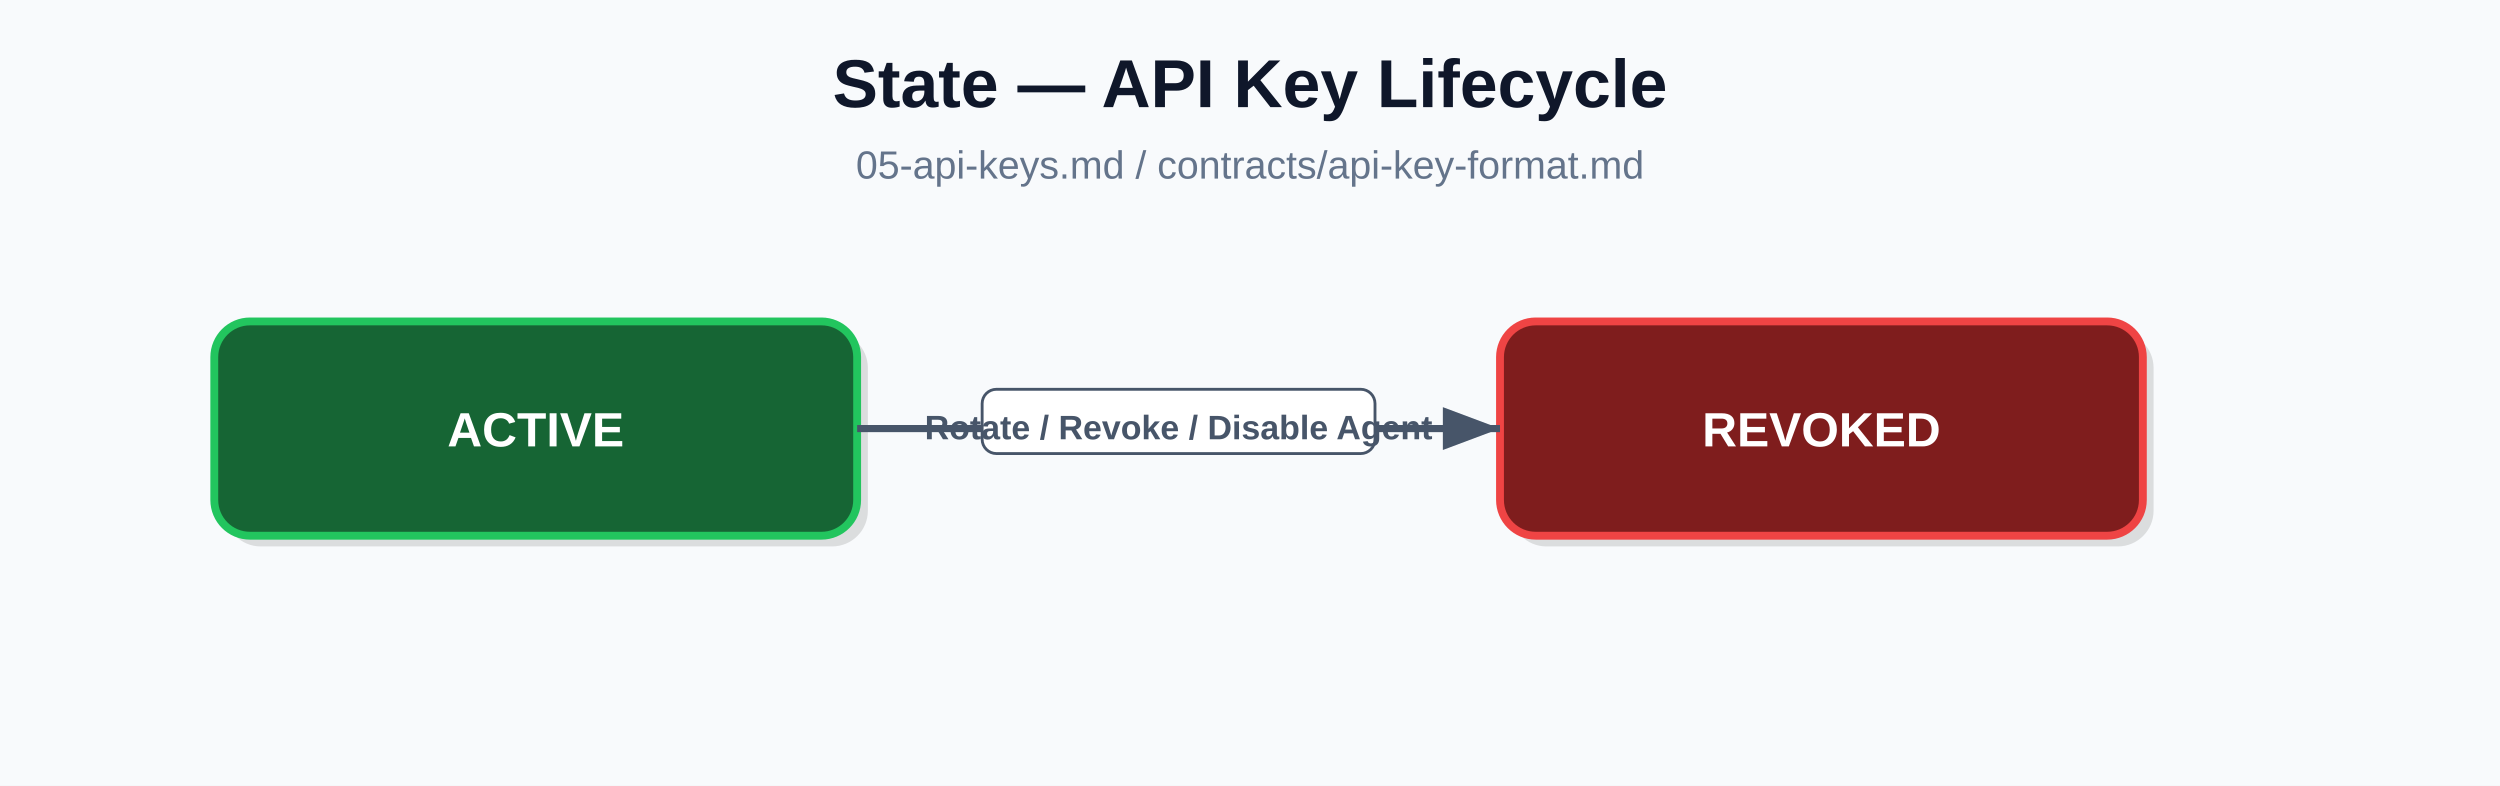
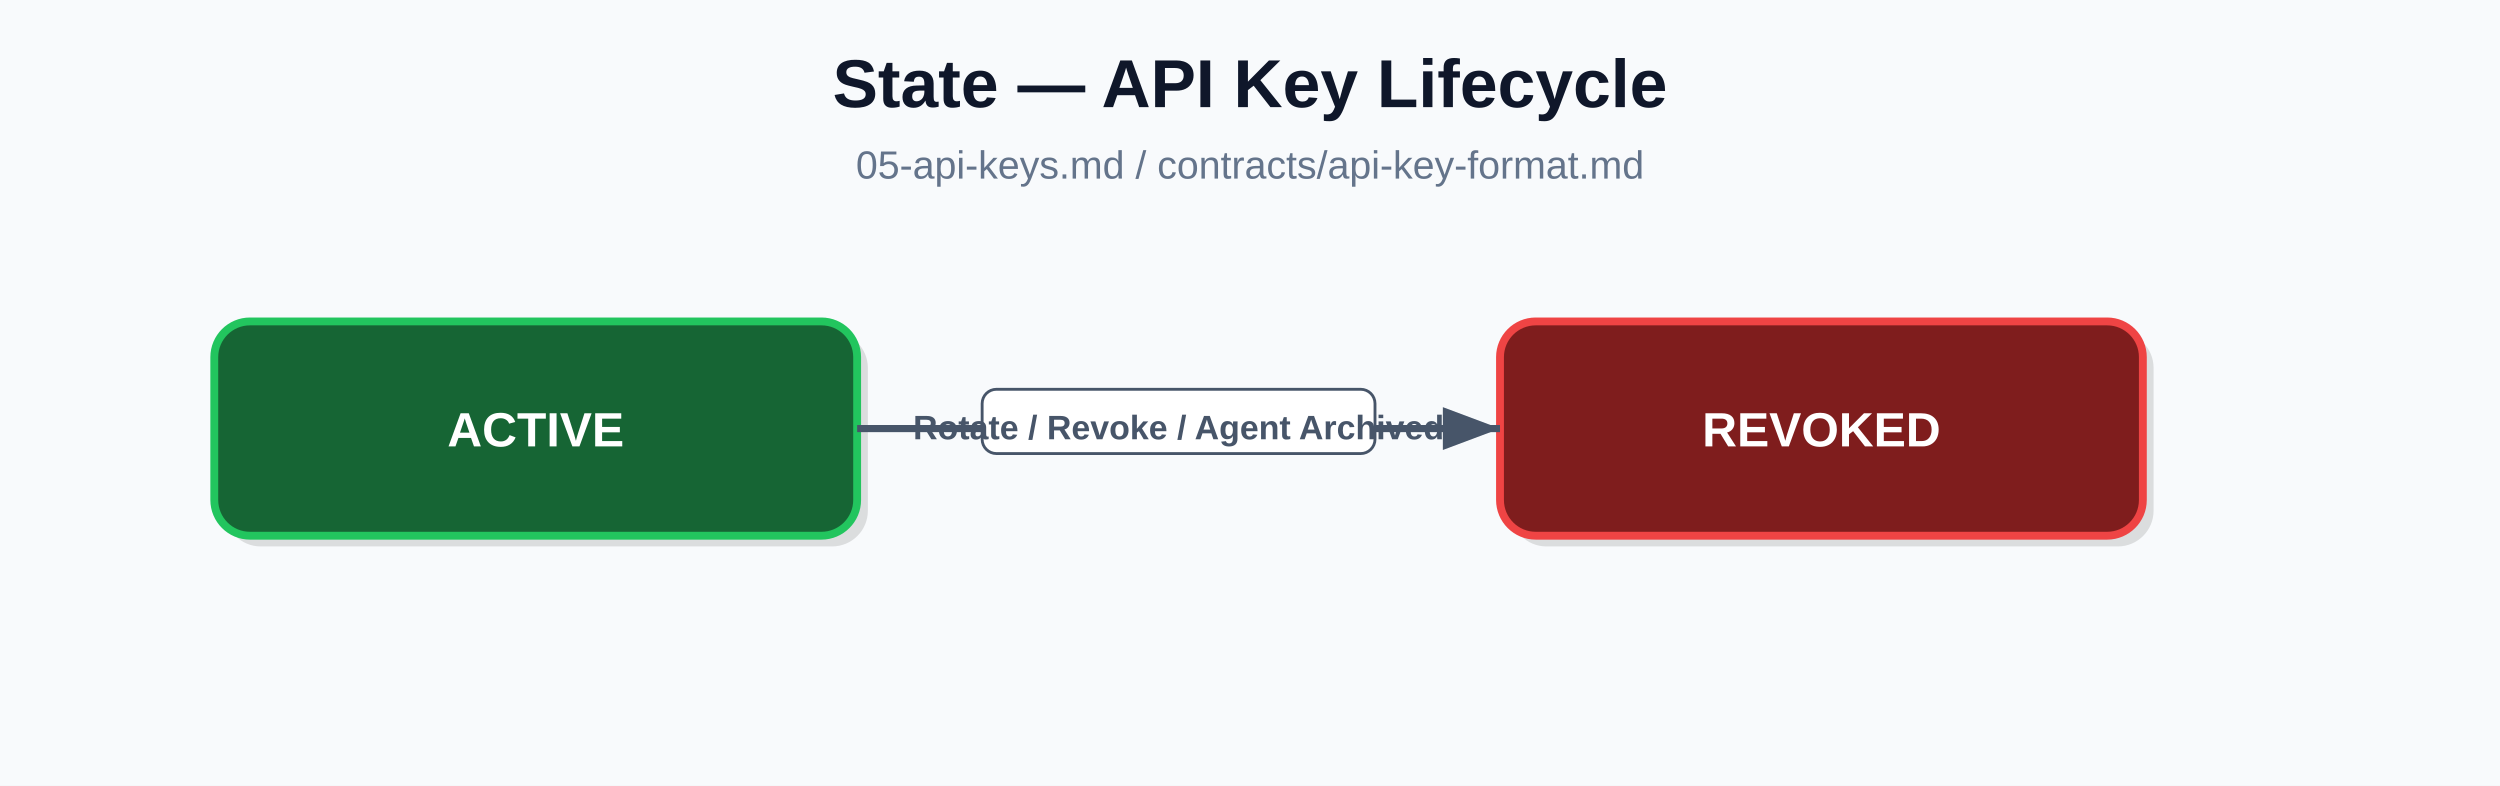
<svg xmlns="http://www.w3.org/2000/svg" viewBox="0 0 700 220" width="700" height="220">
  <defs>
    <marker id="stArrow" markerWidth="10" markerHeight="10" refX="8" refY="3" orient="auto" markerUnits="strokeWidth">
      <path d="M0,0 L0,6 L8,3 z" fill="#475569" />
    </marker>
  </defs>
  <rect x="0" y="0" width="700" height="220" fill="#f8fafc" />
  <text x="350.0" y="30" text-anchor="middle" font-family="Segoe UI, Arial, sans-serif" font-size="19" font-weight="800" fill="#0f172a">State — API Key Lifecycle</text>
  <text x="350.0" y="50" text-anchor="middle" font-family="Segoe UI, Arial, sans-serif" font-size="11" fill="#64748b">05-api-keys.md / contracts/api-key-format.md</text>
  <g>
    <rect x="63" y="93" width="180" height="60" rx="10" fill="#000" opacity="0.12" />
    <rect x="60" y="90" width="180" height="60" rx="10" fill="#166534" stroke="#22c55e" stroke-width="2.2" />
    <text x="150.0" y="125.0" text-anchor="middle" font-family="Segoe UI, Arial, sans-serif" font-size="13.5" font-weight="700" fill="#ffffff">ACTIVE</text>
  </g>
  <g>
    <rect x="423" y="93" width="180" height="60" rx="10" fill="#000" opacity="0.12" />
    <rect x="420" y="90" width="180" height="60" rx="10" fill="#7f1d1d" stroke="#ef4444" stroke-width="2.2" />
    <text x="510.0" y="125.0" text-anchor="middle" font-family="Segoe UI, Arial, sans-serif" font-size="13.5" font-weight="700" fill="#ffffff">REVOKED</text>
  </g>
  <path d="M 240 120 L 420 120" stroke="#475569" stroke-width="2" fill="none" marker-end="url(#stArrow)" />
  <rect x="275.0" y="109.0" width="110" height="18" fill="#ffffff" stroke="#475569" stroke-width="0.8" rx="4" />
-   <text x="330.0" y="123.0" text-anchor="middle" font-size="9.5" fill="#475569" font-family="Segoe UI, Arial, sans-serif" font-weight="700">Rotate / Revoke / Disable Agent</text>
+   <text x="330.0" y="123.0" text-anchor="middle" font-size="9.5" fill="#475569" font-family="Segoe UI, Arial, sans-serif" font-weight="700">Rotate / Revoke / Agent Archived</text>
</svg>
